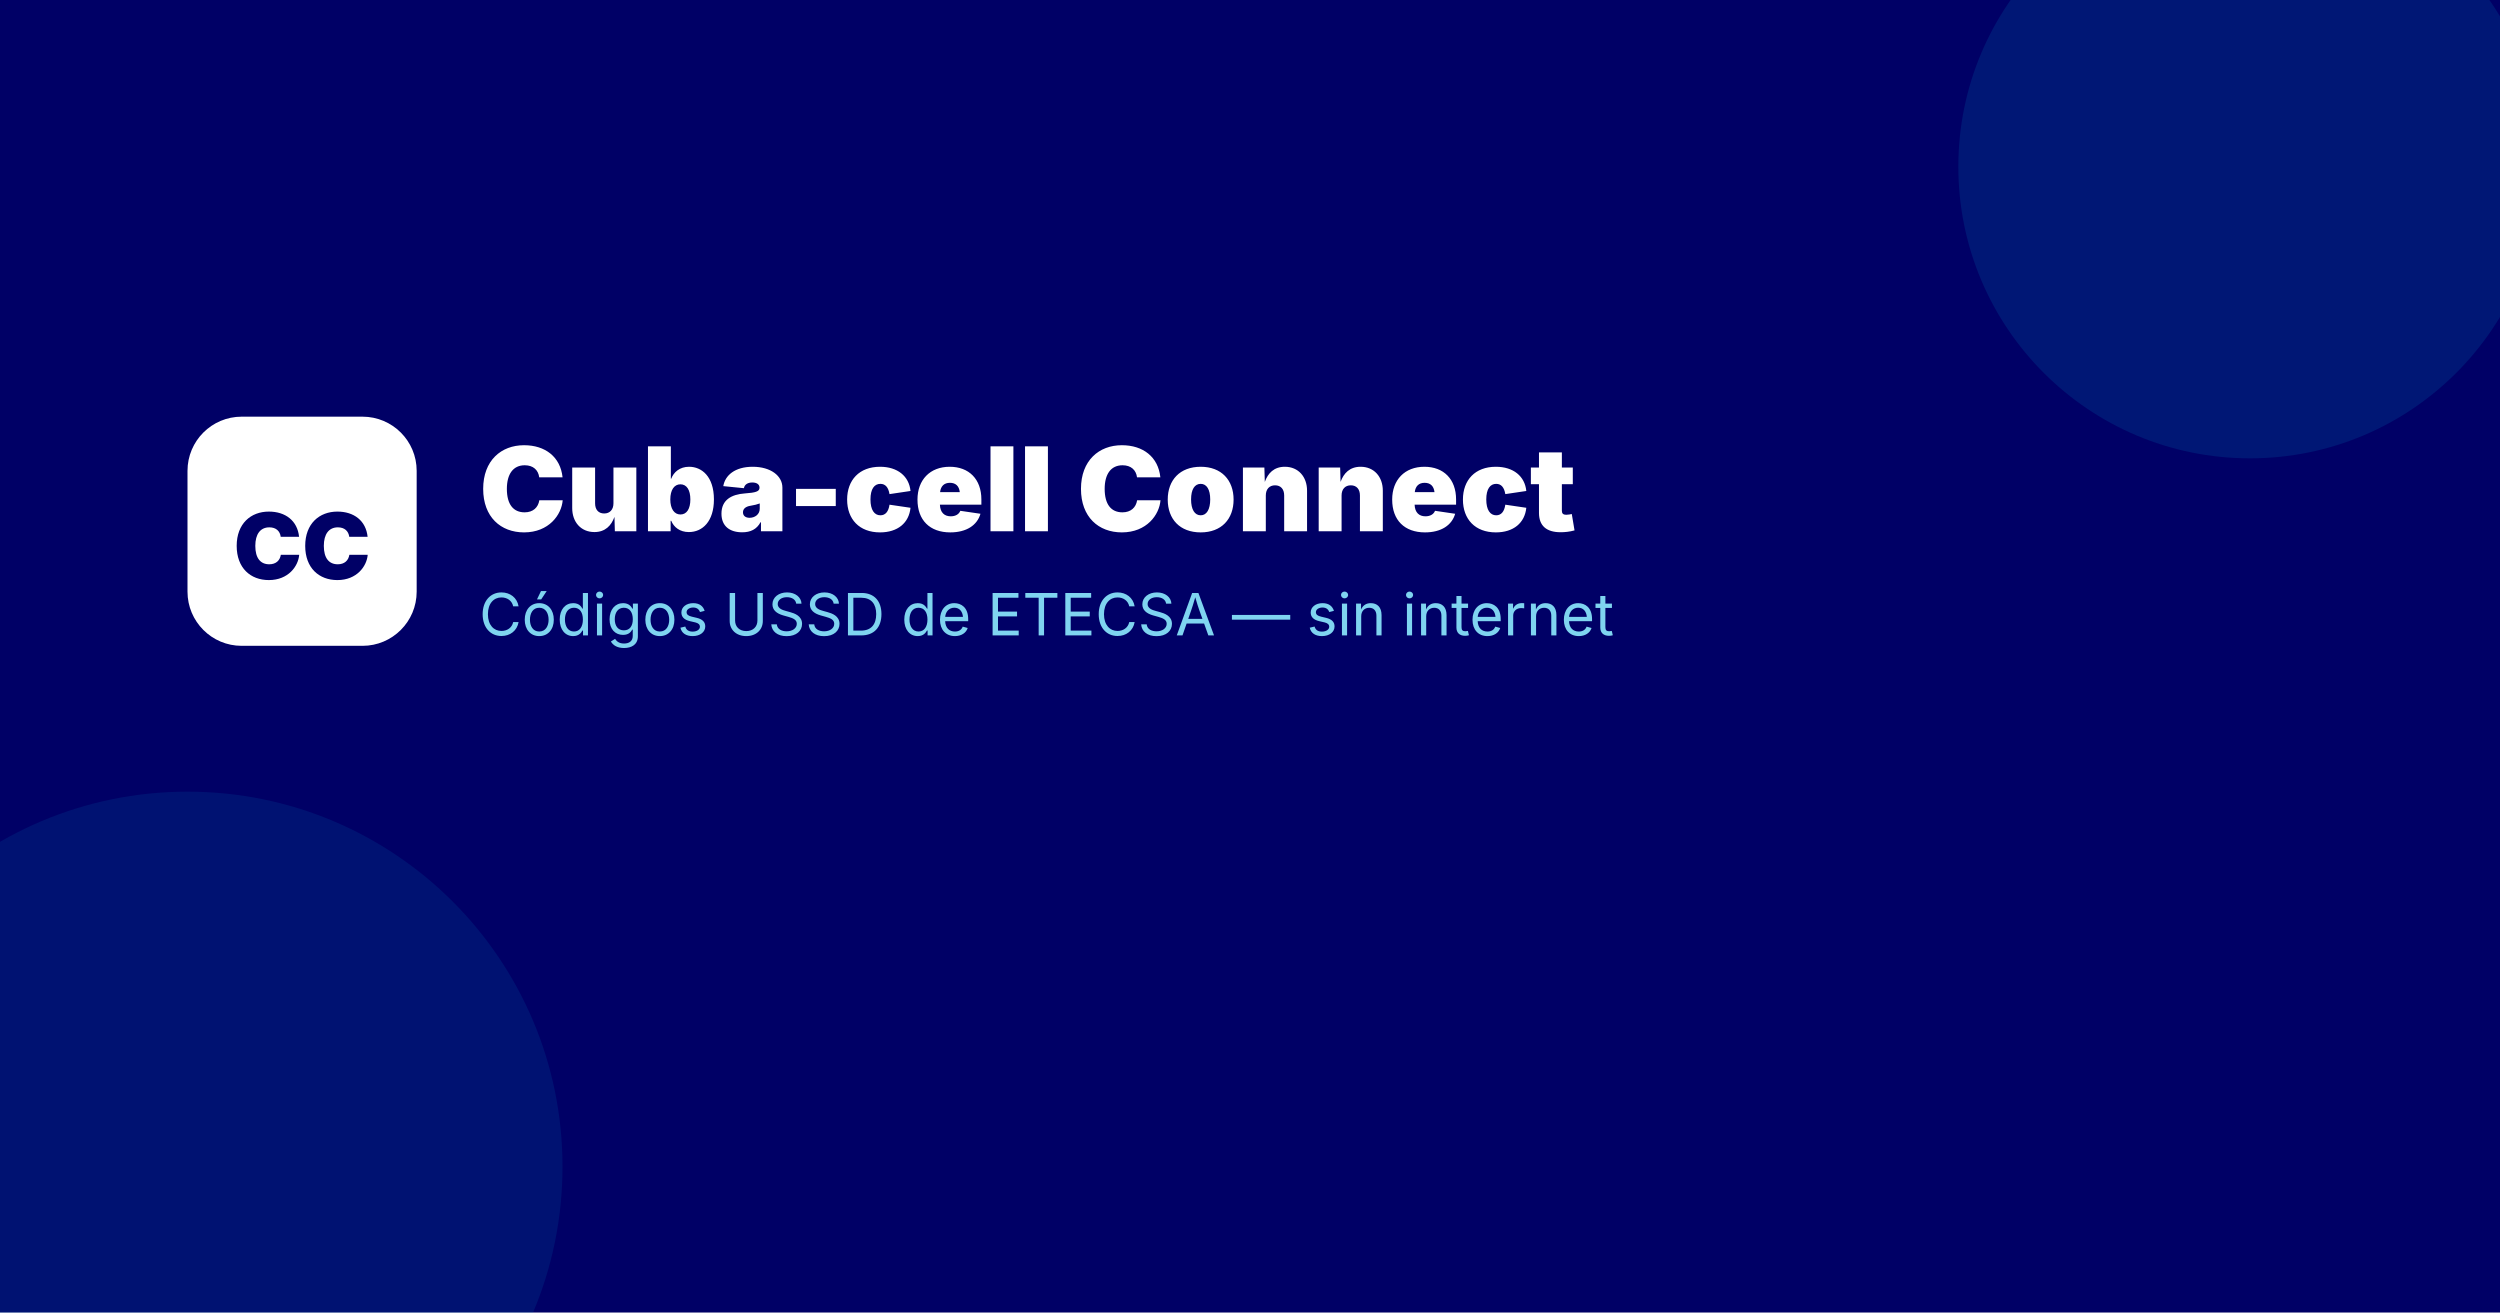
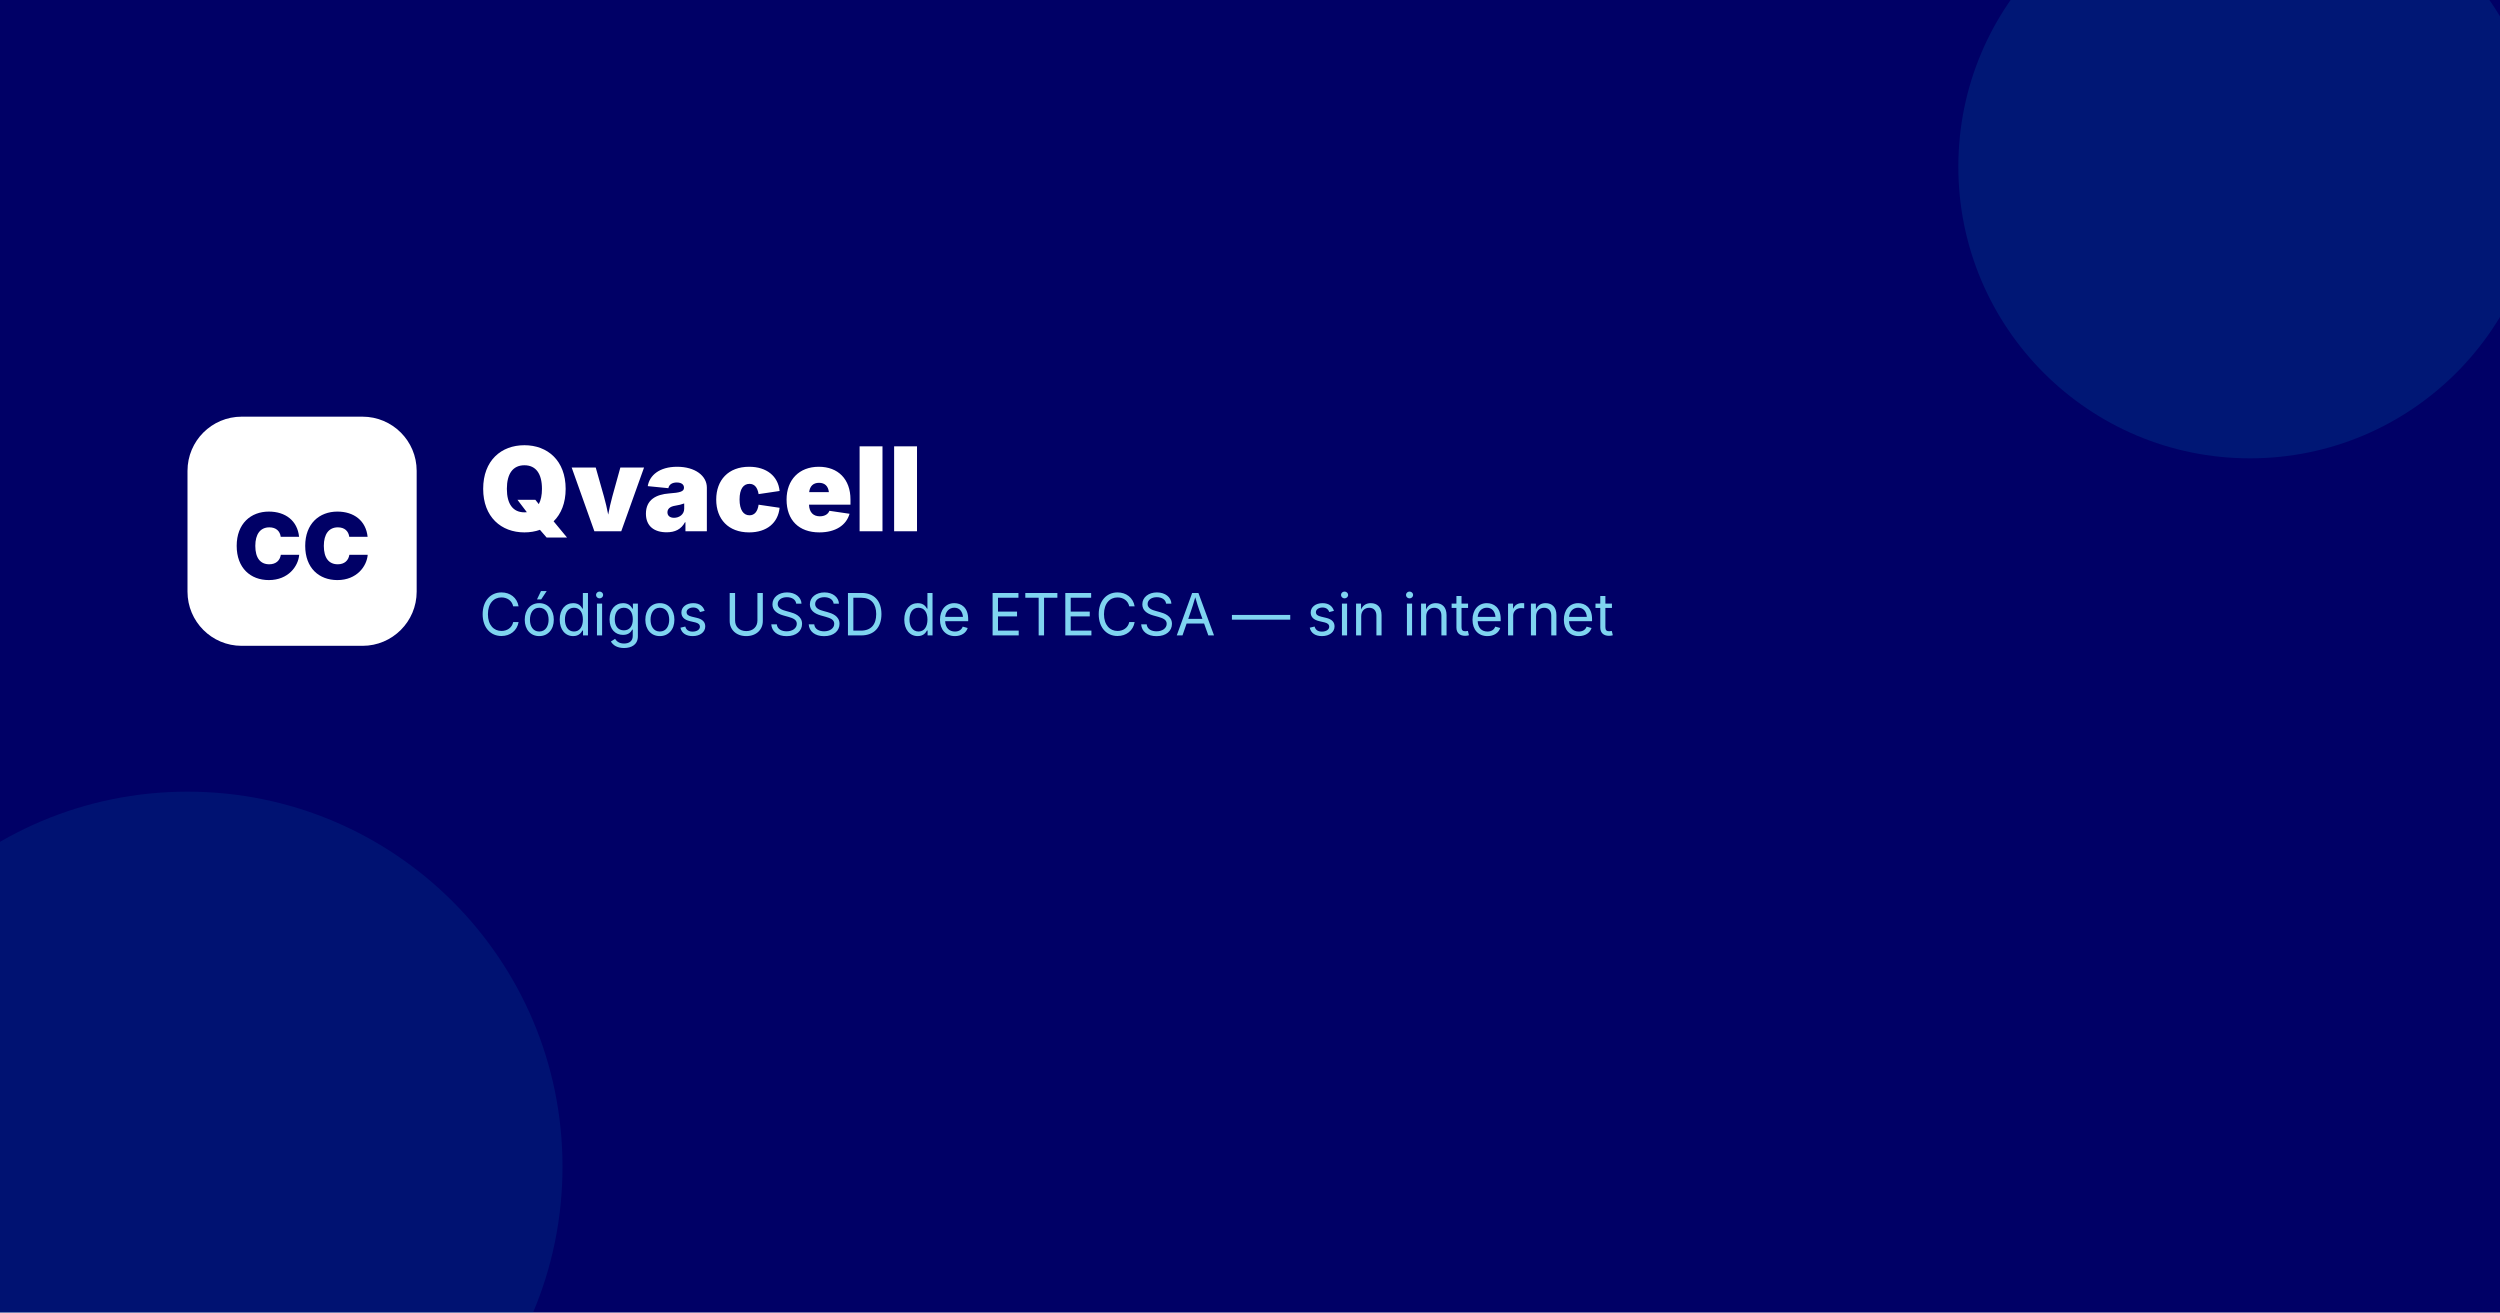
<svg xmlns="http://www.w3.org/2000/svg" viewBox="0 0 1200 630">
  <rect width="1200" height="630" fill="#000066" />
  <circle cx="1080" cy="80" r="140" fill="#0099cc" opacity="0.15" />
  <circle cx="90" cy="560" r="180" fill="#0099cc" opacity="0.12" />
  <rect x="90" y="200" width="110" height="110" rx="26" fill="#ffffff" />
  <text x="145" y="278" font-family="-apple-system,BlinkMacSystemFont,Segoe UI,sans-serif" font-size="44" font-weight="900" fill="#000066" text-anchor="middle">CC</text>
-   <text x="230" y="255" font-family="-apple-system,BlinkMacSystemFont,Segoe UI,sans-serif" font-size="56" font-weight="900" fill="#ffffff">Cuba-cell Connect</text>
+   <text x="230" y="255" font-family="-apple-system,BlinkMacSystemFont,Segoe UI,sans-serif" font-size="56" font-weight="900" fill="#ffffff">Qvacell</text>
  <text x="230" y="305" font-family="-apple-system,BlinkMacSystemFont,Segoe UI,sans-serif" font-size="28" fill="#7fd4f0">Códigos USSD de ETECSA — sin internet</text>
</svg>
